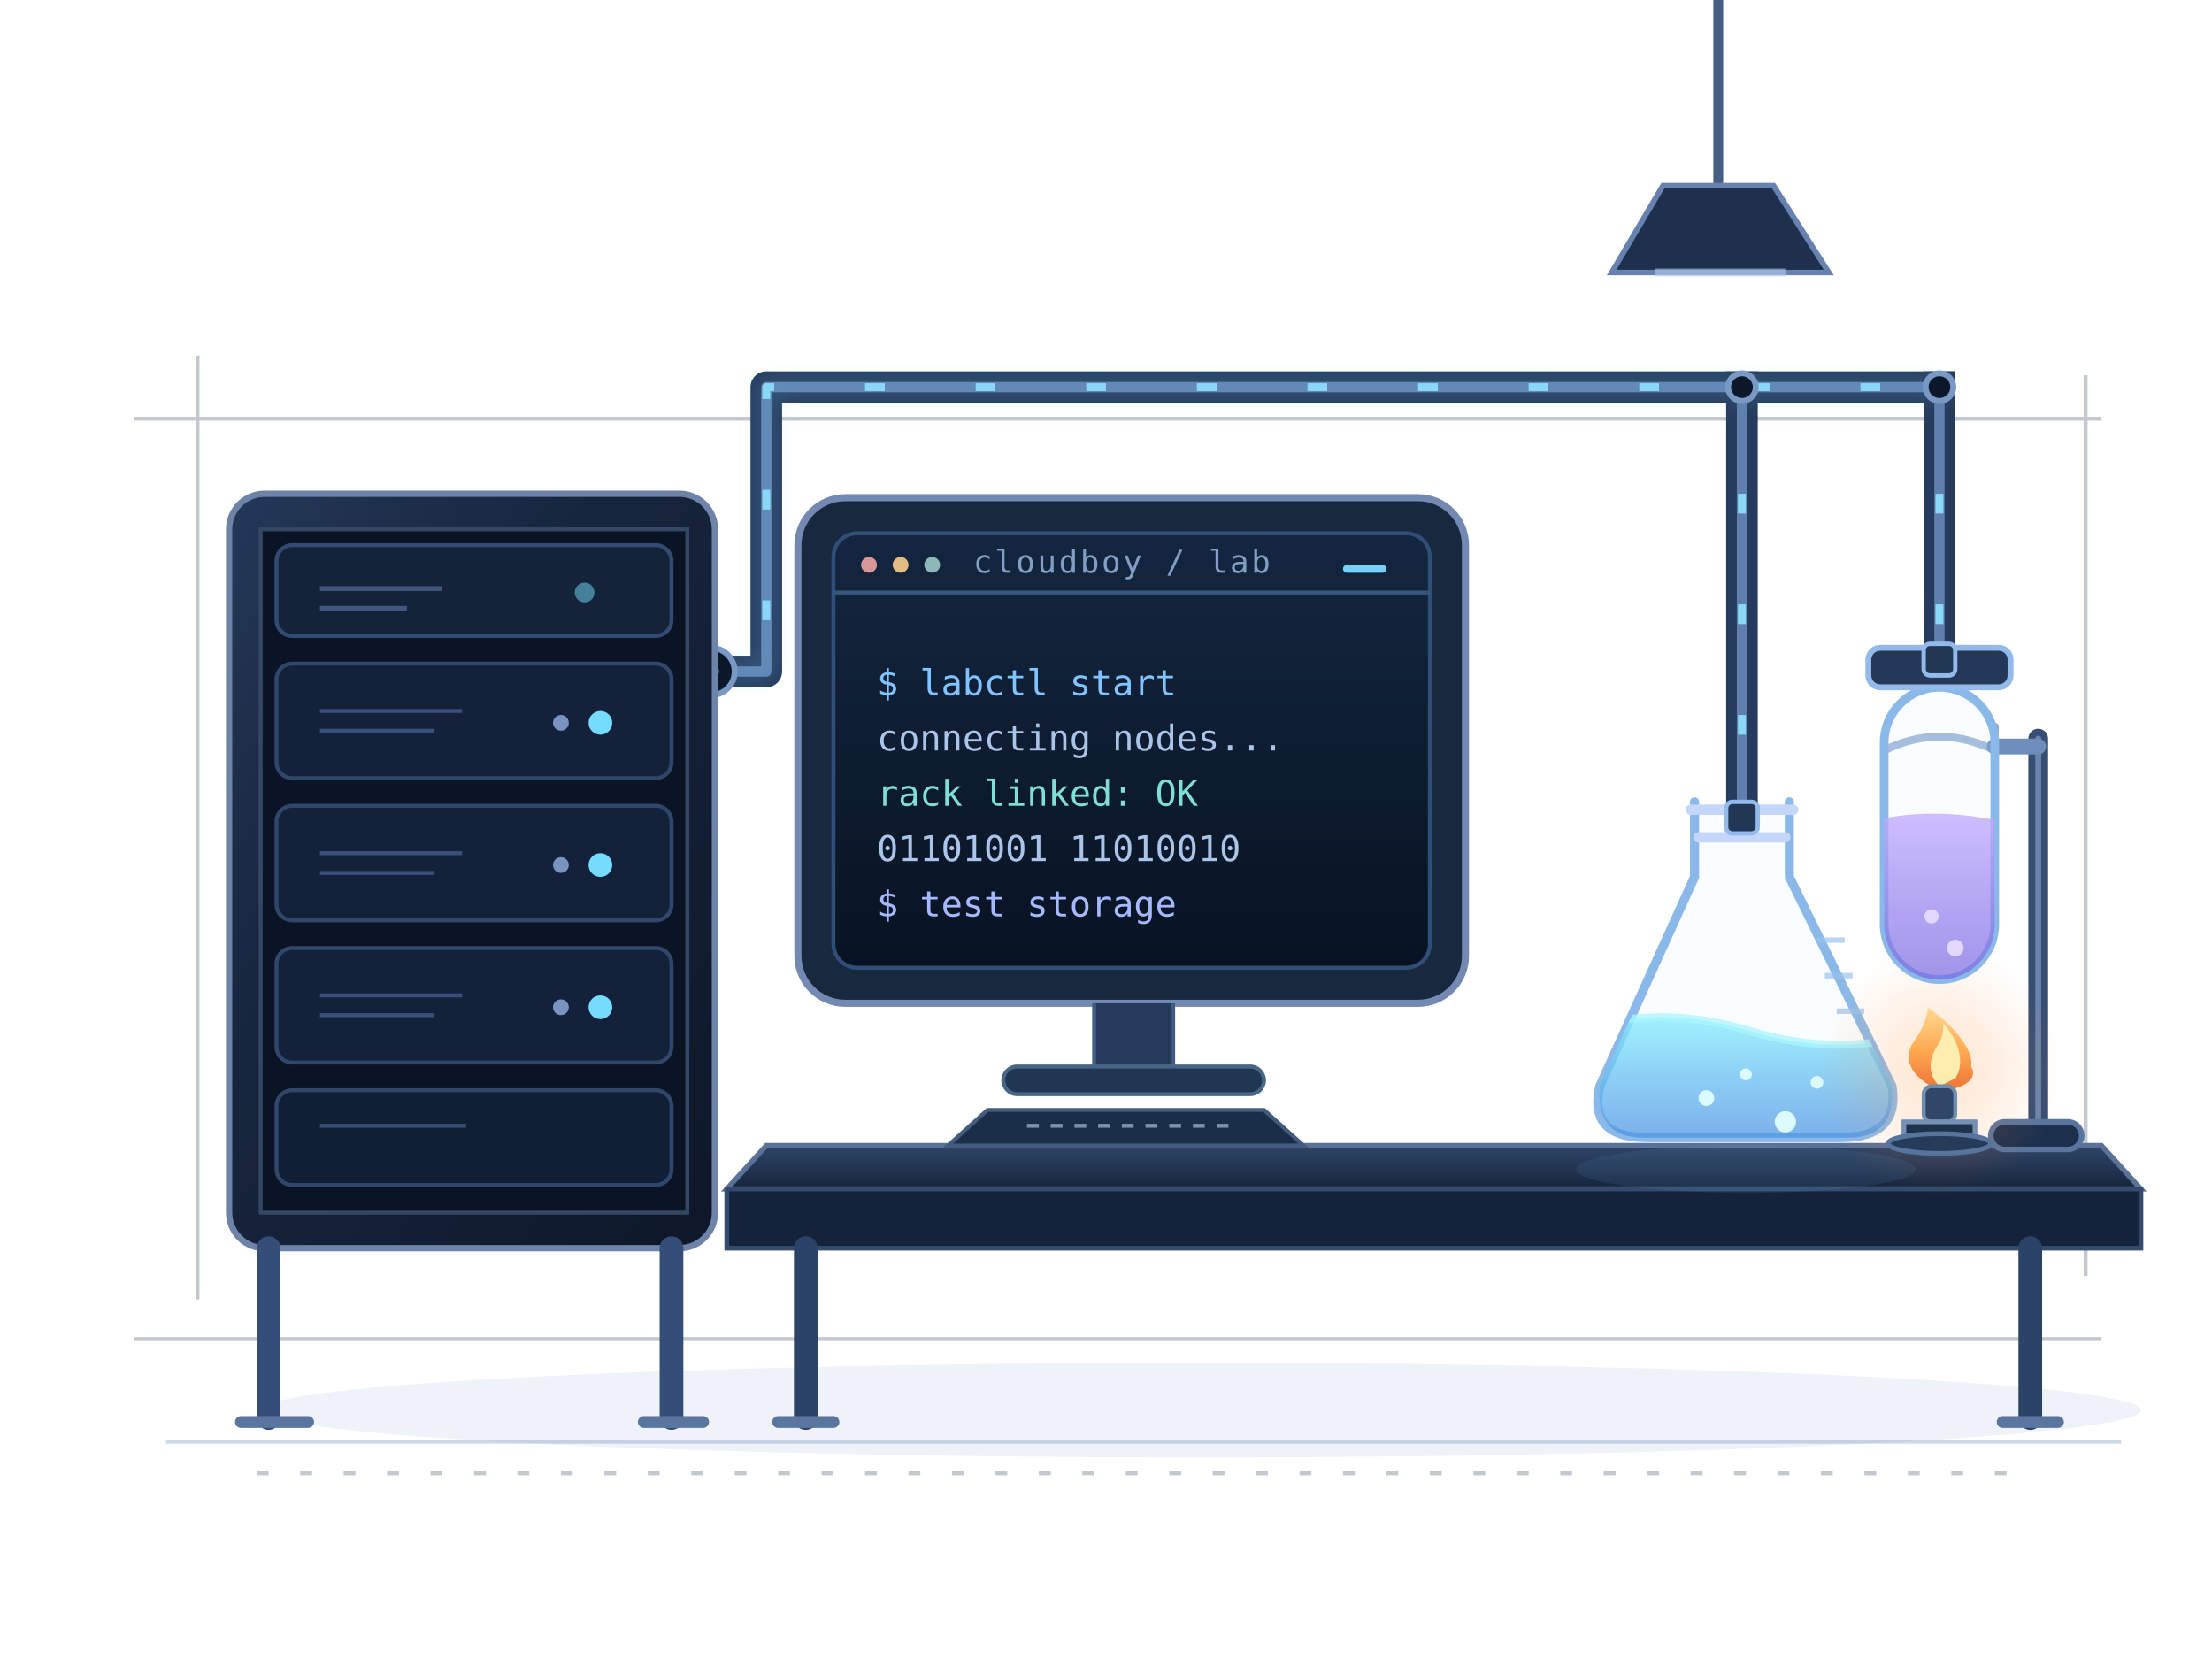
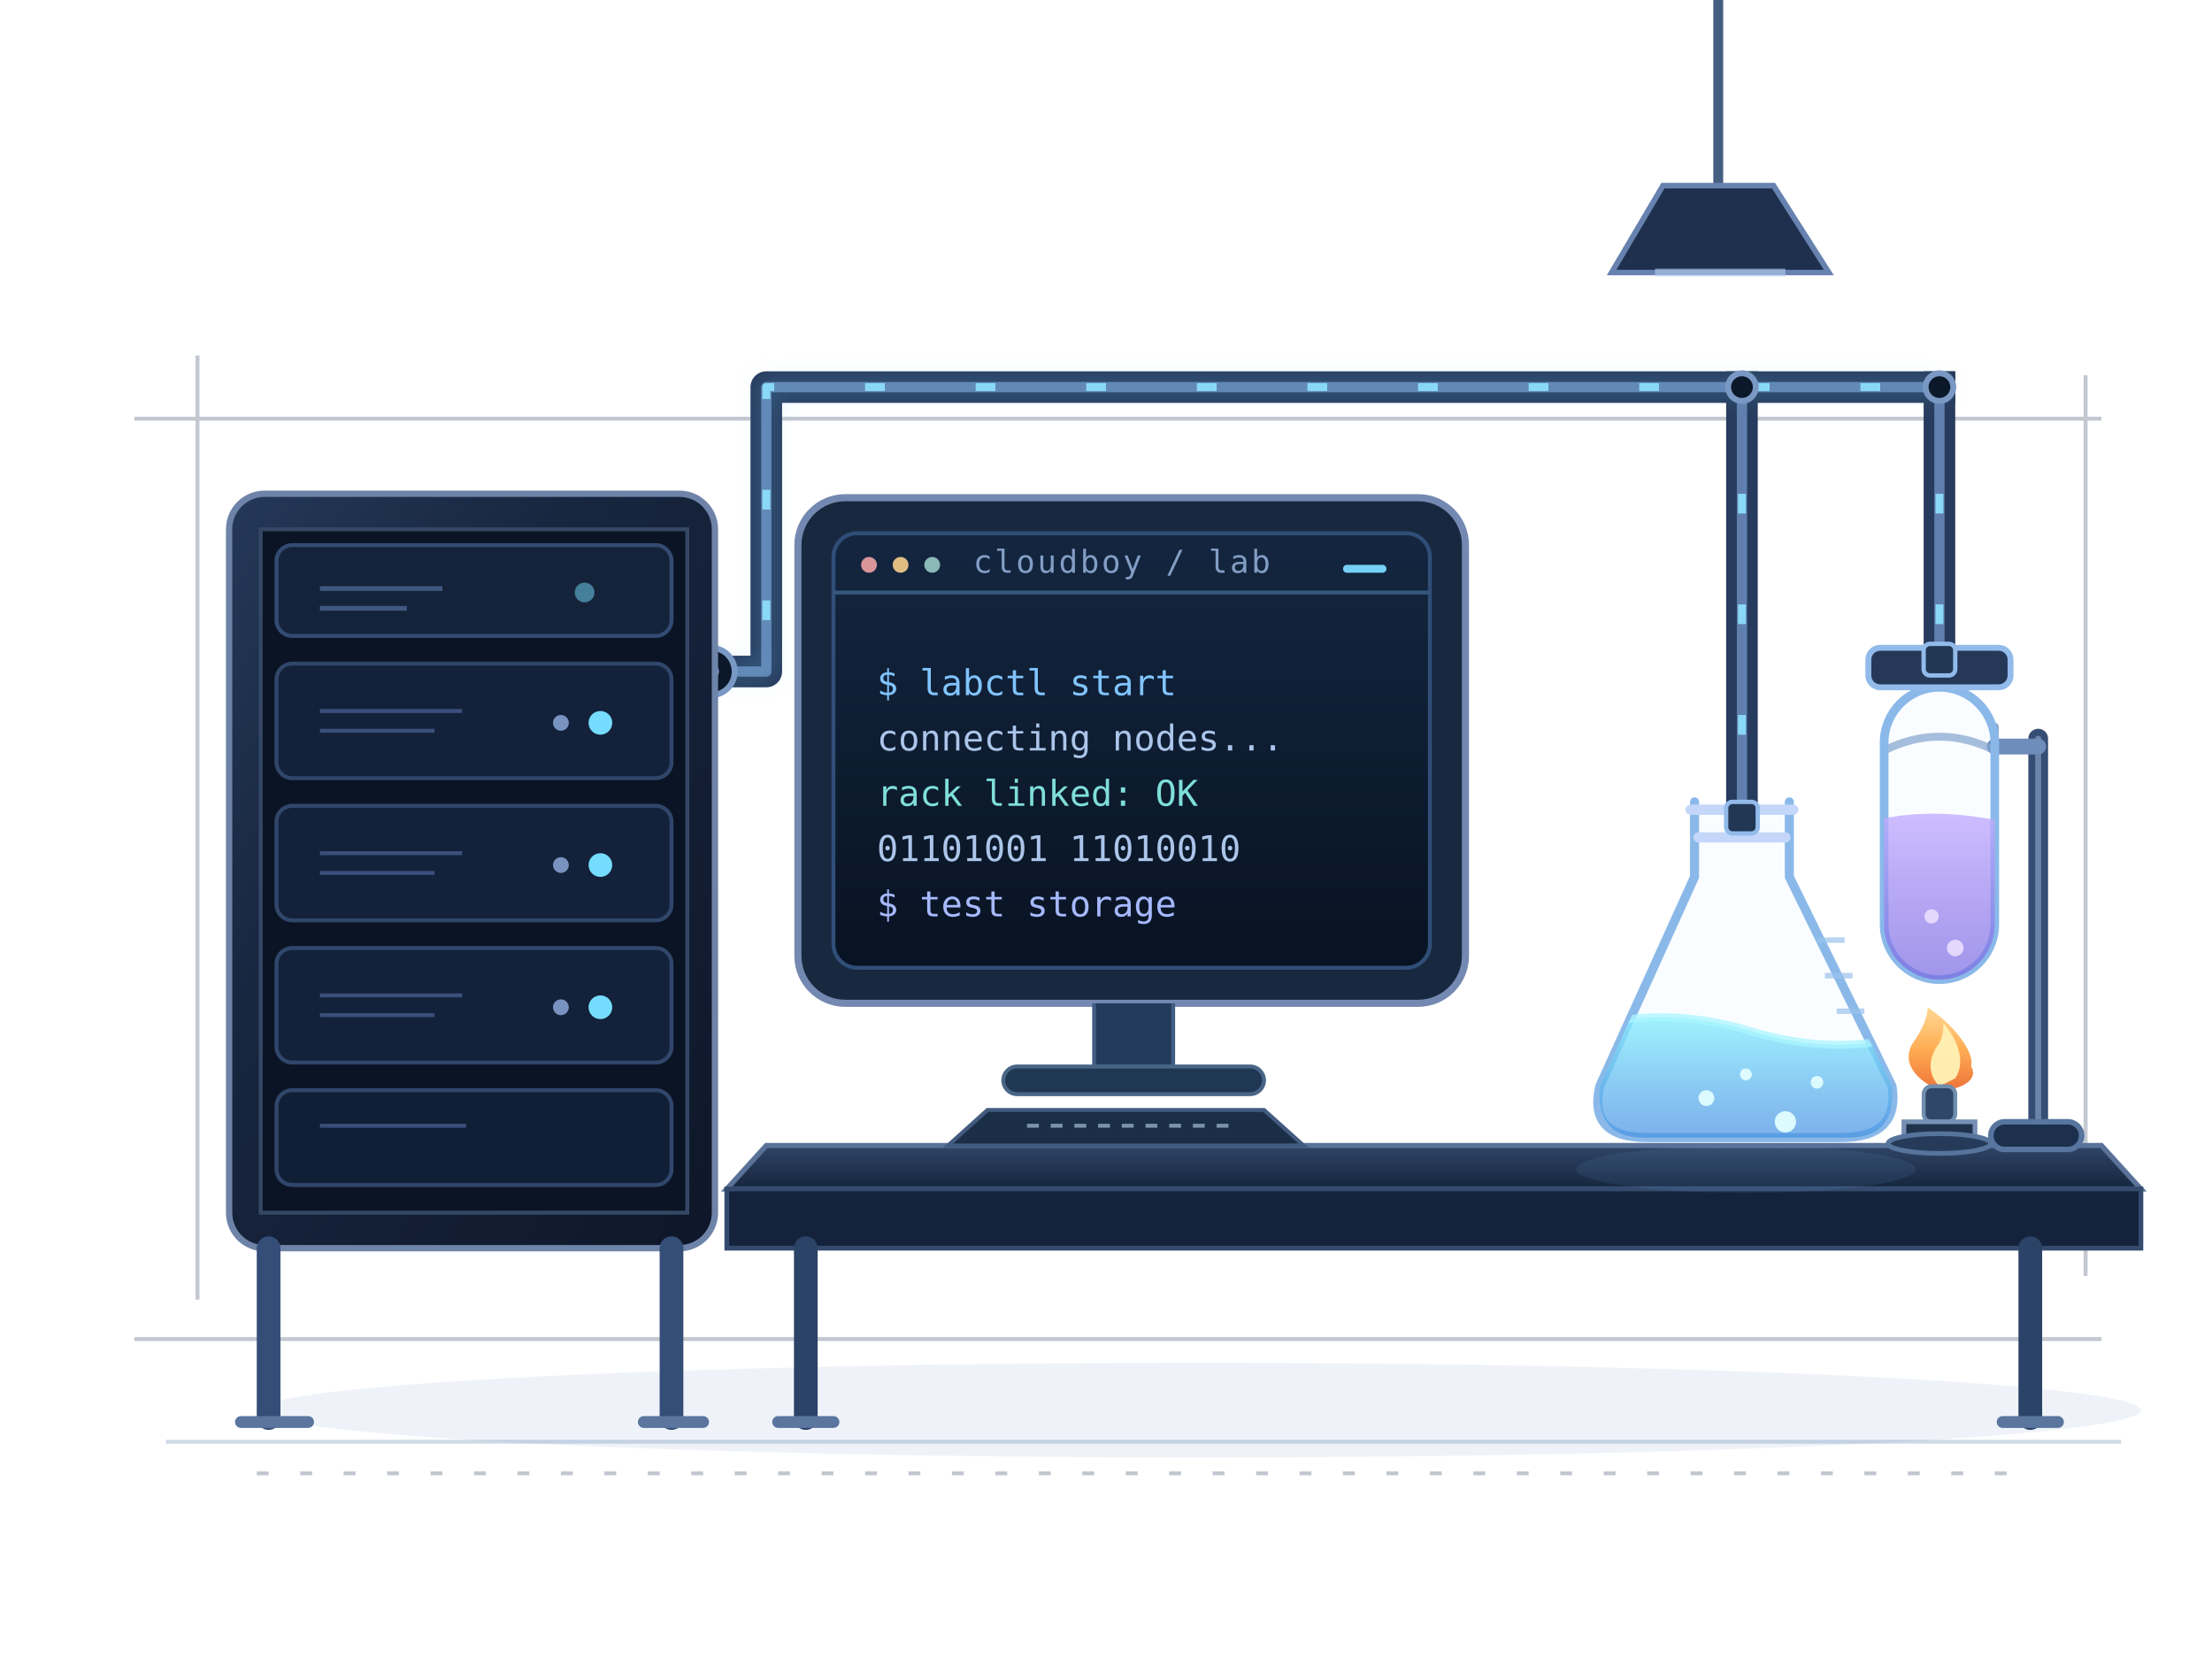
<svg xmlns="http://www.w3.org/2000/svg" viewBox="0 0 560 420" role="img" aria-labelledby="title desc">
  <defs>
    <linearGradient id="rackSteel" x1="0" y1="0" x2="1" y2="1">
      <stop stop-color="#243858" />
      <stop offset=".38" stop-color="#17253e" />
      <stop offset="1" stop-color="#0e1729" />
    </linearGradient>
    <linearGradient id="screenGlass" x1="0" y1="0" x2="0" y2="1">
      <stop stop-color="#142640" />
      <stop offset="1" stop-color="#081322" />
    </linearGradient>
    <linearGradient id="deskSteel" x1="0" y1="0" x2="0" y2="1">
      <stop stop-color="#304567" />
      <stop offset="1" stop-color="#15253d" />
    </linearGradient>
    <linearGradient id="cyanLiquid" x1="0" y1="0" x2="0" y2="1">
      <stop stop-color="#89eeff" stop-opacity=".79" />
      <stop offset="1" stop-color="#3175db" stop-opacity=".67" />
    </linearGradient>
    <linearGradient id="indigoLiquid" x1="0" y1="0" x2="0" y2="1">
      <stop stop-color="#c2abff" stop-opacity=".78" />
      <stop offset="1" stop-color="#7361df" stop-opacity=".67" />
    </linearGradient>
    <filter id="pipeBloom" x="-50%" y="-100%" width="200%" height="300%">
      <feGaussianBlur stdDeviation="3" />
    </filter>
-     <radialGradient id="flameHalo">
-       <stop stop-color="#ffb86e" stop-opacity=".31" />
-       <stop offset=".55" stop-color="#ff8d3b" stop-opacity=".12" />
-       <stop offset="1" stop-color="#ff8d3b" stop-opacity="0" />
-     </radialGradient>
    <linearGradient id="flameOuter" x1="0" y1="1" x2="0" y2="0">
      <stop stop-color="#ed6f33" />
      <stop offset=".5" stop-color="#ffab4f" />
      <stop offset="1" stop-color="#ffd892" />
    </linearGradient>
    <clipPath id="terminalClip">
      <rect x="222" y="162" width="133" height="73" rx="4" />
    </clipPath>
    <clipPath id="blueFluidClip">
      <path d="M429 203V222L405 275Q404 288 416 288H468Q480 288 479 275L453 222V203Z" />
    </clipPath>
    <clipPath id="purpleFluidClip">
      <rect x="491" y="214" width="28" height="74" rx="14" />
    </clipPath>
  </defs>
  <style>
.status-led{animation:ledFlash 2.4s steps(1,end) infinite}.status-led.offset{animation-delay:.75s}.status-led.slow{animation-duration:3.4s;animation-delay:1.2s}
.pipe-flow{stroke-dasharray:3 25;stroke-dashoffset:0;animation:signalTravel 2.8s linear infinite}.pipe-flow.secondary{animation-duration:3.7s;animation-direction:reverse;animation-delay:.3s}
.terminal-scroll{animation:terminalFlow 10s steps(5,end) infinite}.cursor{animation:cursorBlink 1.1s steps(1,end) infinite}
.bubble{animation:bubbleUp 3.2s ease-in infinite}.bubble.b2{animation-delay:.8s;animation-duration:3.7s}.bubble.b3{animation-delay:1.7s;animation-duration:2.8s}.bubble.b4{animation-delay:2.5s;animation-duration:3.4s}
.fluid-shimmer{animation:liquidGlow 4.5s ease-in-out infinite}.scope{animation:scopePulse 4s ease-in-out infinite}
.burner-flame{transform-box:fill-box;transform-origin:center bottom;animation:flameFlicker 1.05s ease-in-out infinite alternate}
.burner-flame-inner{transform-box:fill-box;transform-origin:center bottom;animation:flameFlicker .75s ease-in-out infinite alternate-reverse}
- .burner-glow{animation:flameGlow 1.2s ease-in-out infinite alternate}
+ 
@keyframes ledFlash{0%,60%,100%{opacity:.22}18%,40%{opacity:1}}
@keyframes signalTravel{to{stroke-dashoffset:-112}}
@keyframes terminalFlow{0%,13%{transform:translateY(0)}20%,33%{transform:translateY(-14px)}40%,53%{transform:translateY(-28px)}60%,73%{transform:translateY(-42px)}80%,93%{transform:translateY(-56px)}100%{transform:translateY(-70px)}}
@keyframes cursorBlink{0%,49%{opacity:1}50%,100%{opacity:0}}
@keyframes bubbleUp{0%{transform:translateY(12px);opacity:0}25%{opacity:.9}85%{opacity:.65}100%{transform:translateY(-40px);opacity:0}}
@keyframes liquidGlow{0%,100%{opacity:.75}50%{opacity:1}}
@keyframes scopePulse{0%,100%{opacity:.55}50%{opacity:1}}
@keyframes flameFlicker{0%{transform:scaleX(.86) scaleY(.92) rotate(-3deg)}33%{transform:scaleX(1.06) scaleY(1.08) rotate(2deg)}66%{transform:scaleX(.94) scaleY(.99) rotate(-1deg)}100%{transform:scaleX(1.02) scaleY(1.13) rotate(3deg)}}
- @keyframes flameGlow{from{opacity:.48;transform:scale(.91)}to{opacity:.88;transform:scale(1.1)}}
- @media(prefers-reduced-motion:reduce){.status-led,.pipe-flow,.terminal-scroll,.cursor,.bubble,.fluid-shimmer,.scope,.burner-flame,.burner-flame-inner,.burner-glow{animation:none!important}}
+ 
+ @media(prefers-reduced-motion:reduce){.status-led,.pipe-flow,.terminal-scroll,.cursor,.bubble,.fluid-shimmer,.scope,.burner-flame,.burner-flame-inner{animation:none!important}}
</style>
  <ellipse cx="304" cy="357" rx="238" ry="12" fill="#5a88bf" opacity=".10" />
  <path d="M42 365H537" fill="none" stroke="#577aa8" stroke-width="1" opacity=".28" />
  <g fill="none" stroke="#314462" opacity=".30" stroke-width="1">
    <path d="M34 106H532M34 339H532" />
    <path d="M50 90V329M528 95V323" />
    <path d="M65 373H511" stroke-dasharray="3 8" />
  </g>
  <path d="M435 0V52" stroke="#455f83" stroke-width="2.5" />
  <path d="M408 69L421 47H449L463 69Z" fill="#1e304e" stroke="#6782af" stroke-width="1.4" />
  <path d="M419 69H452" stroke="#b7cff4" stroke-opacity=".6" stroke-width="2" />
  <g fill="none" stroke-linejoin="round" stroke-linecap="square">
    <path d="M180 170H194V98H491" stroke="#263b5d" stroke-width="8" />
    <path d="M441 98V205" stroke="#263b5d" stroke-width="8" />
    <path d="M491 98V165" stroke="#263b5d" stroke-width="8" />
    <path d="M180 170H194V98H491" stroke="#607fae" stroke-width="2.6" />
    <path d="M441 98V205" stroke="#607fae" stroke-width="2.6" />
    <path d="M491 98V165" stroke="#607fae" stroke-width="2.6" />
    <path d="M180 170H194V98H491" stroke="#72d9ff" stroke-width="2.5" opacity=".34" filter="url(#pipeBloom)" />
    <path class="pipe-flow" d="M180 170H194V98H491" stroke="#89d9f6" stroke-width="2" />
    <path class="pipe-flow" d="M441 98V205" stroke="#89d9f6" stroke-width="2" />
    <path class="pipe-flow" d="M491 98V165" stroke="#89d9f6" stroke-width="2" />
  </g>
  <g fill="#0b1829" stroke="#7a98c4" stroke-width="1.5">
    <circle cx="180" cy="170" r="6" />
    <circle cx="441" cy="98" r="3.5" />
    <circle cx="491" cy="98" r="3.5" />
  </g>
  <circle cx="180" cy="170" r="2" fill="#8db7f2" />
  <g id="rack">
    <rect x="58" y="125" width="123" height="191" rx="9" fill="url(#rackSteel)" stroke="#6e83a8" stroke-width="1.6" />
    <path d="M66 134H174V307H66Z" fill="#0b1424" stroke="#344764" />
    <rect x="70" y="138" width="100" height="23" rx="4" fill="#15233a" stroke="#334b72" />
    <path d="M81 149H112M81 154H103" stroke="#526f9c" opacity=".70" stroke-width="1.2" />
    <circle cx="148" cy="150" r="2.5" fill="#6ecbe9" opacity=".55" />
    <rect x="70" y="168" width="100" height="29" rx="4" fill="#13213a" stroke="#30466b" />
    <rect x="70" y="204" width="100" height="29" rx="4" fill="#13213a" stroke="#30466b" />
    <rect x="70" y="240" width="100" height="29" rx="4" fill="#13213a" stroke="#30466b" />
    <rect x="70" y="276" width="100" height="24" rx="4" fill="#111f36" stroke="#30466b" />
    <g stroke="#637fbd" stroke-opacity=".5">
      <path d="M81 180H117M81 185H110M81 216H117M81 221H110M81 252H117M81 257H110M81 285H118" />
    </g>
    <g fill="#75dcff">
      <circle class="status-led" cx="152" cy="183" r="3" />
      <circle class="status-led offset" cx="152" cy="219" r="3" />
      <circle class="status-led slow" cx="152" cy="255" r="3" />
    </g>
    <g fill="#7993c0">
      <circle cx="142" cy="183" r="2" />
      <circle cx="142" cy="219" r="2" />
      <circle cx="142" cy="255" r="2" />
    </g>
    <path d="M68 316V359M170 316V359" stroke="#344e78" stroke-width="6" stroke-linecap="round" />
    <path d="M61 360H78M163 360H178" stroke="#5a769f" stroke-width="3" stroke-linecap="round" />
  </g>
  <path d="M194 290H532L542 301H184Z" fill="url(#deskSteel)" stroke="#5a7198" stroke-width="1.3" />
  <path d="M184 301H542V316H184Z" fill="#14233b" stroke="#344b6e" stroke-width="1.2" />
  <path d="M204 316V359M514 316V359" stroke="#2b4367" stroke-width="6" stroke-linecap="round" />
  <path d="M197 360H211M507 360H521" stroke="#5a769f" stroke-width="3" stroke-linecap="round" />
  <g id="terminal">
    <rect x="202" y="126" width="169" height="128" rx="12" fill="#18283f" stroke="#7489b1" stroke-width="1.8" />
    <rect x="211" y="135" width="151" height="110" rx="6" fill="url(#screenGlass)" stroke="#304e78" />
    <path d="M211 150H362" stroke="#35577e" stroke-width="1" />
    <circle cx="220" cy="143" r="2" fill="#d8959a" />
    <circle cx="228" cy="143" r="2" fill="#e0be83" />
    <circle cx="236" cy="143" r="2" fill="#8bb9b7" />
    <text x="284" y="145" text-anchor="middle" font-family="monospace" font-size="8" letter-spacing=".6" fill="#839ec4">cloudboy / lab</text>
    <rect class="scope" x="340" y="143" width="11" height="2" rx="1" fill="#76d1f7" />
    <g clip-path="url(#terminalClip)" font-family="ui-monospace, monospace" font-size="9" fill="#abc5ea">
      <g class="terminal-scroll">
        <text x="222" y="176" fill="#80c4ff">$ labctl start</text>
        <text x="222" y="190">connecting nodes...</text>
        <text x="222" y="204" fill="#7fdfd8">rack linked: OK</text>
        <text x="222" y="218">01101001 11010010</text>
        <text x="222" y="232" fill="#a6b9ff">$ test storage</text>
        <text x="222" y="246" fill="#8cd9f2">stream: active</text>
        <text x="222" y="260">packet 0x4a → 0x3f</text>
        <text x="222" y="274" fill="#7fdfd8">sample collected</text>
        <text x="222" y="288" fill="#a6b9ff">$ next experiment</text>
        <text x="222" y="302">01100101 01100001</text>
        <text x="222" y="316" fill="#7fdfd8">status: running</text>
      </g>
    </g>
    <path d="M277 254V270H297V254" fill="#243b5d" stroke="#405c83" />
    <rect x="254" y="270" width="66" height="7" rx="3.5" fill="#203753" stroke="#496586" />
    <path d="M250 281H320L330 290H240Z" fill="#1b2e48" stroke="#435b80" />
    <path d="M260 285H311" stroke="#7b91ac" stroke-width="1" stroke-dasharray="3 3" />
  </g>
  <g id="sampleA">
    <ellipse cx="442" cy="296" rx="43" ry="6" fill="#70a9e5" opacity=".1" />
    <path d="M429 203V222L405 275Q402 288 417 288H466Q481 288 479 275L453 222V203" fill="#6eb5ff" fill-opacity=".035" stroke="#8ab9e9" stroke-width="2.3" stroke-linecap="round" stroke-linejoin="round" />
    <path d="M428 205H454M430 212H452" stroke="#c4d7fa" stroke-width="2.6" stroke-linecap="round" />
    <rect x="437" y="203" width="8" height="8" rx="1.6" fill="#213754" stroke="#92bbeb" stroke-width="1.1" />
    <g clip-path="url(#blueFluidClip)">
      <path class="fluid-shimmer" d="M400 261Q420 254 443 261T486 261V297H400Z" fill="url(#cyanLiquid)" />
      <path d="M399 261Q420 254 443 261T487 261" fill="none" stroke="#a9f5ff" stroke-width="2" opacity=".75" />
      <g fill="#dcfbff">
        <circle class="bubble" cx="432" cy="278" r="2" />
        <circle class="bubble b2" cx="452" cy="284" r="2.7" />
        <circle class="bubble b3" cx="442" cy="272" r="1.5" />
        <circle class="bubble b4" cx="460" cy="274" r="1.6" />
      </g>
    </g>
    <g stroke="#9ac2ec" stroke-width="1.4" opacity=".7">
      <path d="M460 238H467M462 247H469M465 256H472" />
    </g>
  </g>
  <g id="sampleB-stand">
    <path d="M516 187V285" fill="none" stroke="#364e74" stroke-width="5" stroke-linecap="round" />
    <path d="M516 187V285" fill="none" stroke="#7b96bc" stroke-width="1.5" stroke-linecap="round" opacity=".75" />
    <rect x="504" y="284" width="23" height="7" rx="3.5" fill="#1c304e" stroke="#57759e" stroke-width="1.4" />
    <path d="M516 189H505" fill="none" stroke="#6f8dbb" stroke-width="4" stroke-linecap="round" />
    <path d="M505 184V196" fill="none" stroke="#88a4cb" stroke-width="2" stroke-linecap="round" />
    <path d="M477 190Q491 183 505 190" fill="none" stroke="#83a2cd" stroke-width="2" opacity=".7" />
  </g>
  <g id="sampleB-burner" transform="translate(-14 0)">
-     <ellipse class="burner-glow" cx="505" cy="271" rx="31" ry="32" fill="url(#flameHalo)" />
    <g class="burner-flame">
      <path d="M505 276C498 273 495 268 499 263C501 260 502 257 502 255C508 259 514 266 513 270C515 273 511 276 505 276Z" fill="url(#flameOuter)" opacity=".97" />
    </g>
    <g class="burner-flame-inner">
      <path d="M505 275C502 272 502 268 505 264C506 262 506 260 506 259C511 265 511 270 509 273Z" fill="#fff0b3" opacity=".96" />
    </g>
    <rect x="501" y="275" width="8" height="9" rx="2" fill="#30476a" stroke="#708eae" stroke-width="1" />
    <path d="M496 284H514V288H496Z" fill="#20334d" stroke="#7690b4" stroke-width="1.2" />
    <ellipse cx="505" cy="289.5" rx="13" ry="2.5" fill="#263b5a" stroke="#56749c" stroke-width="1.2" />
  </g>
  <g id="sampleB" transform="translate(-14 -40)">
    <rect x="491" y="214" width="28" height="74" rx="14" fill="#6eb5ff" fill-opacity=".035" stroke="#8ab9e9" stroke-width="2.2" />
    <rect x="487" y="204" width="36" height="10" rx="3" fill="#263858" stroke="#92bbeb" stroke-width="1.5" />
    <rect x="501" y="203" width="8" height="8" rx="1.6" fill="#213754" stroke="#92bbeb" stroke-width="1.1" />
    <g clip-path="url(#purpleFluidClip)">
      <path class="fluid-shimmer" d="M487 248Q503 244 521 248V290H487Z" fill="url(#indigoLiquid)" />
      <g fill="#e4d8ff">
        <circle class="bubble b2" cx="503" cy="272" r="1.8" />
        <circle class="bubble b4" cx="509" cy="280" r="2.1" />
      </g>
    </g>
  </g>
</svg>
